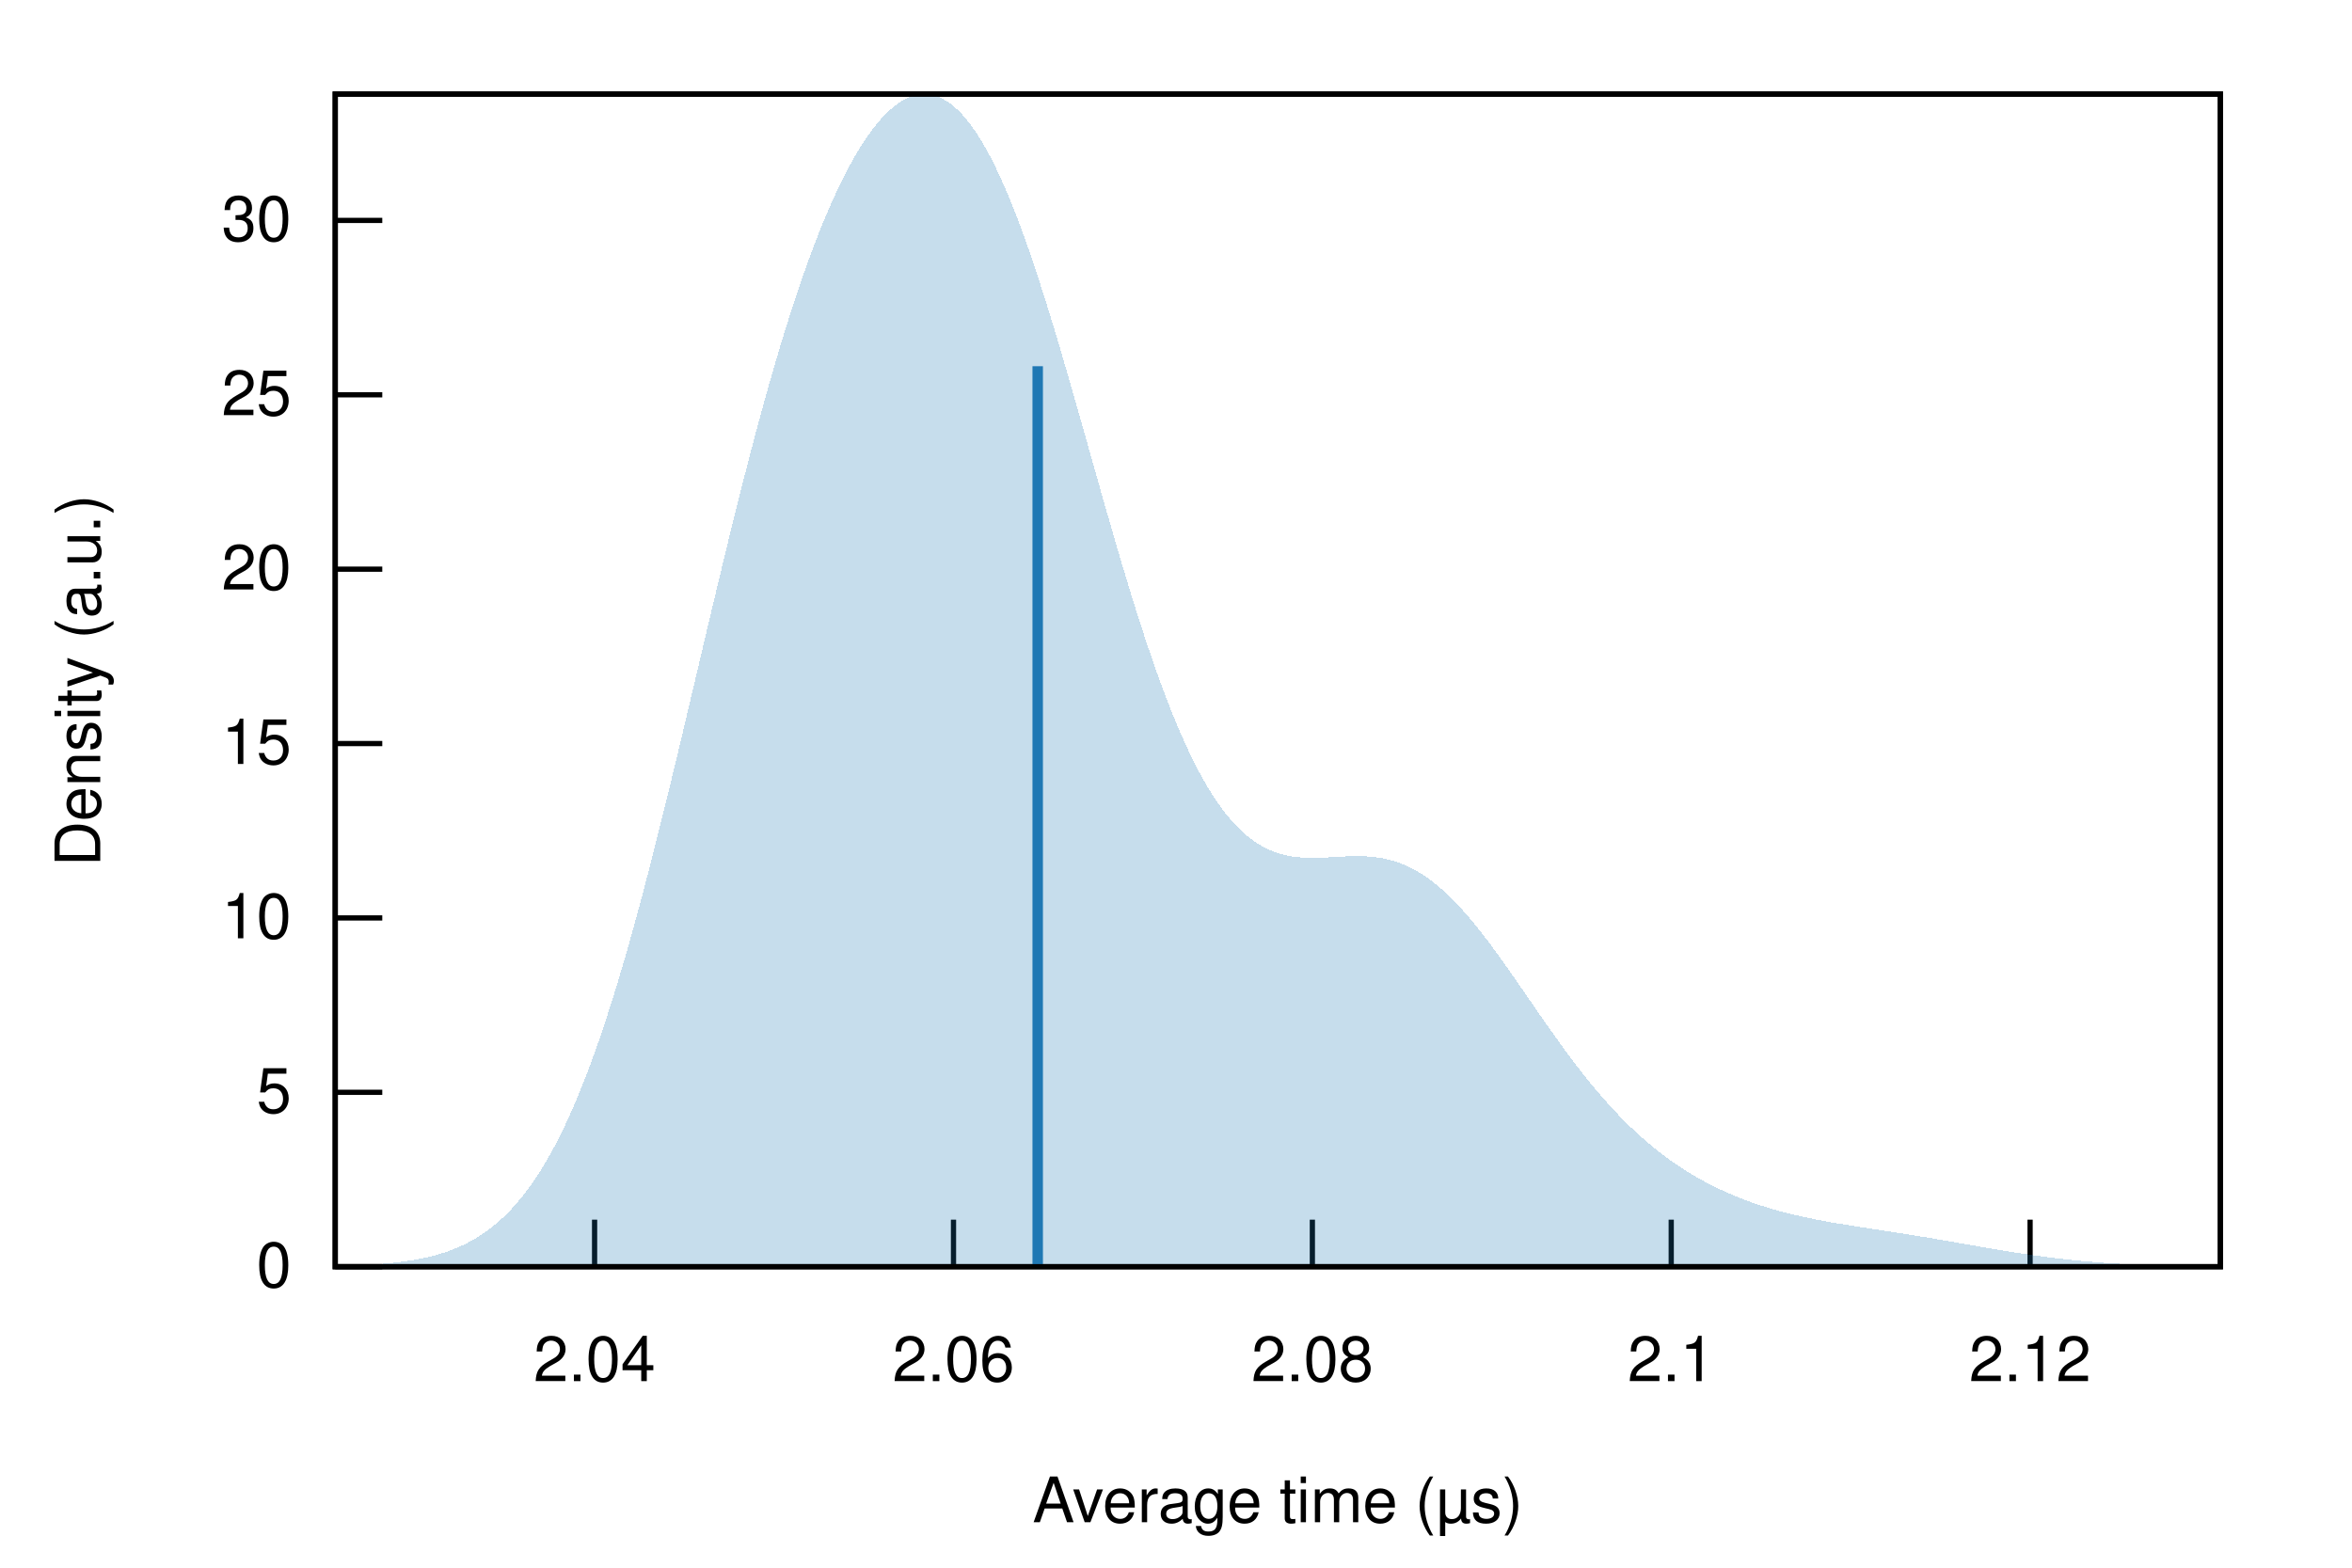
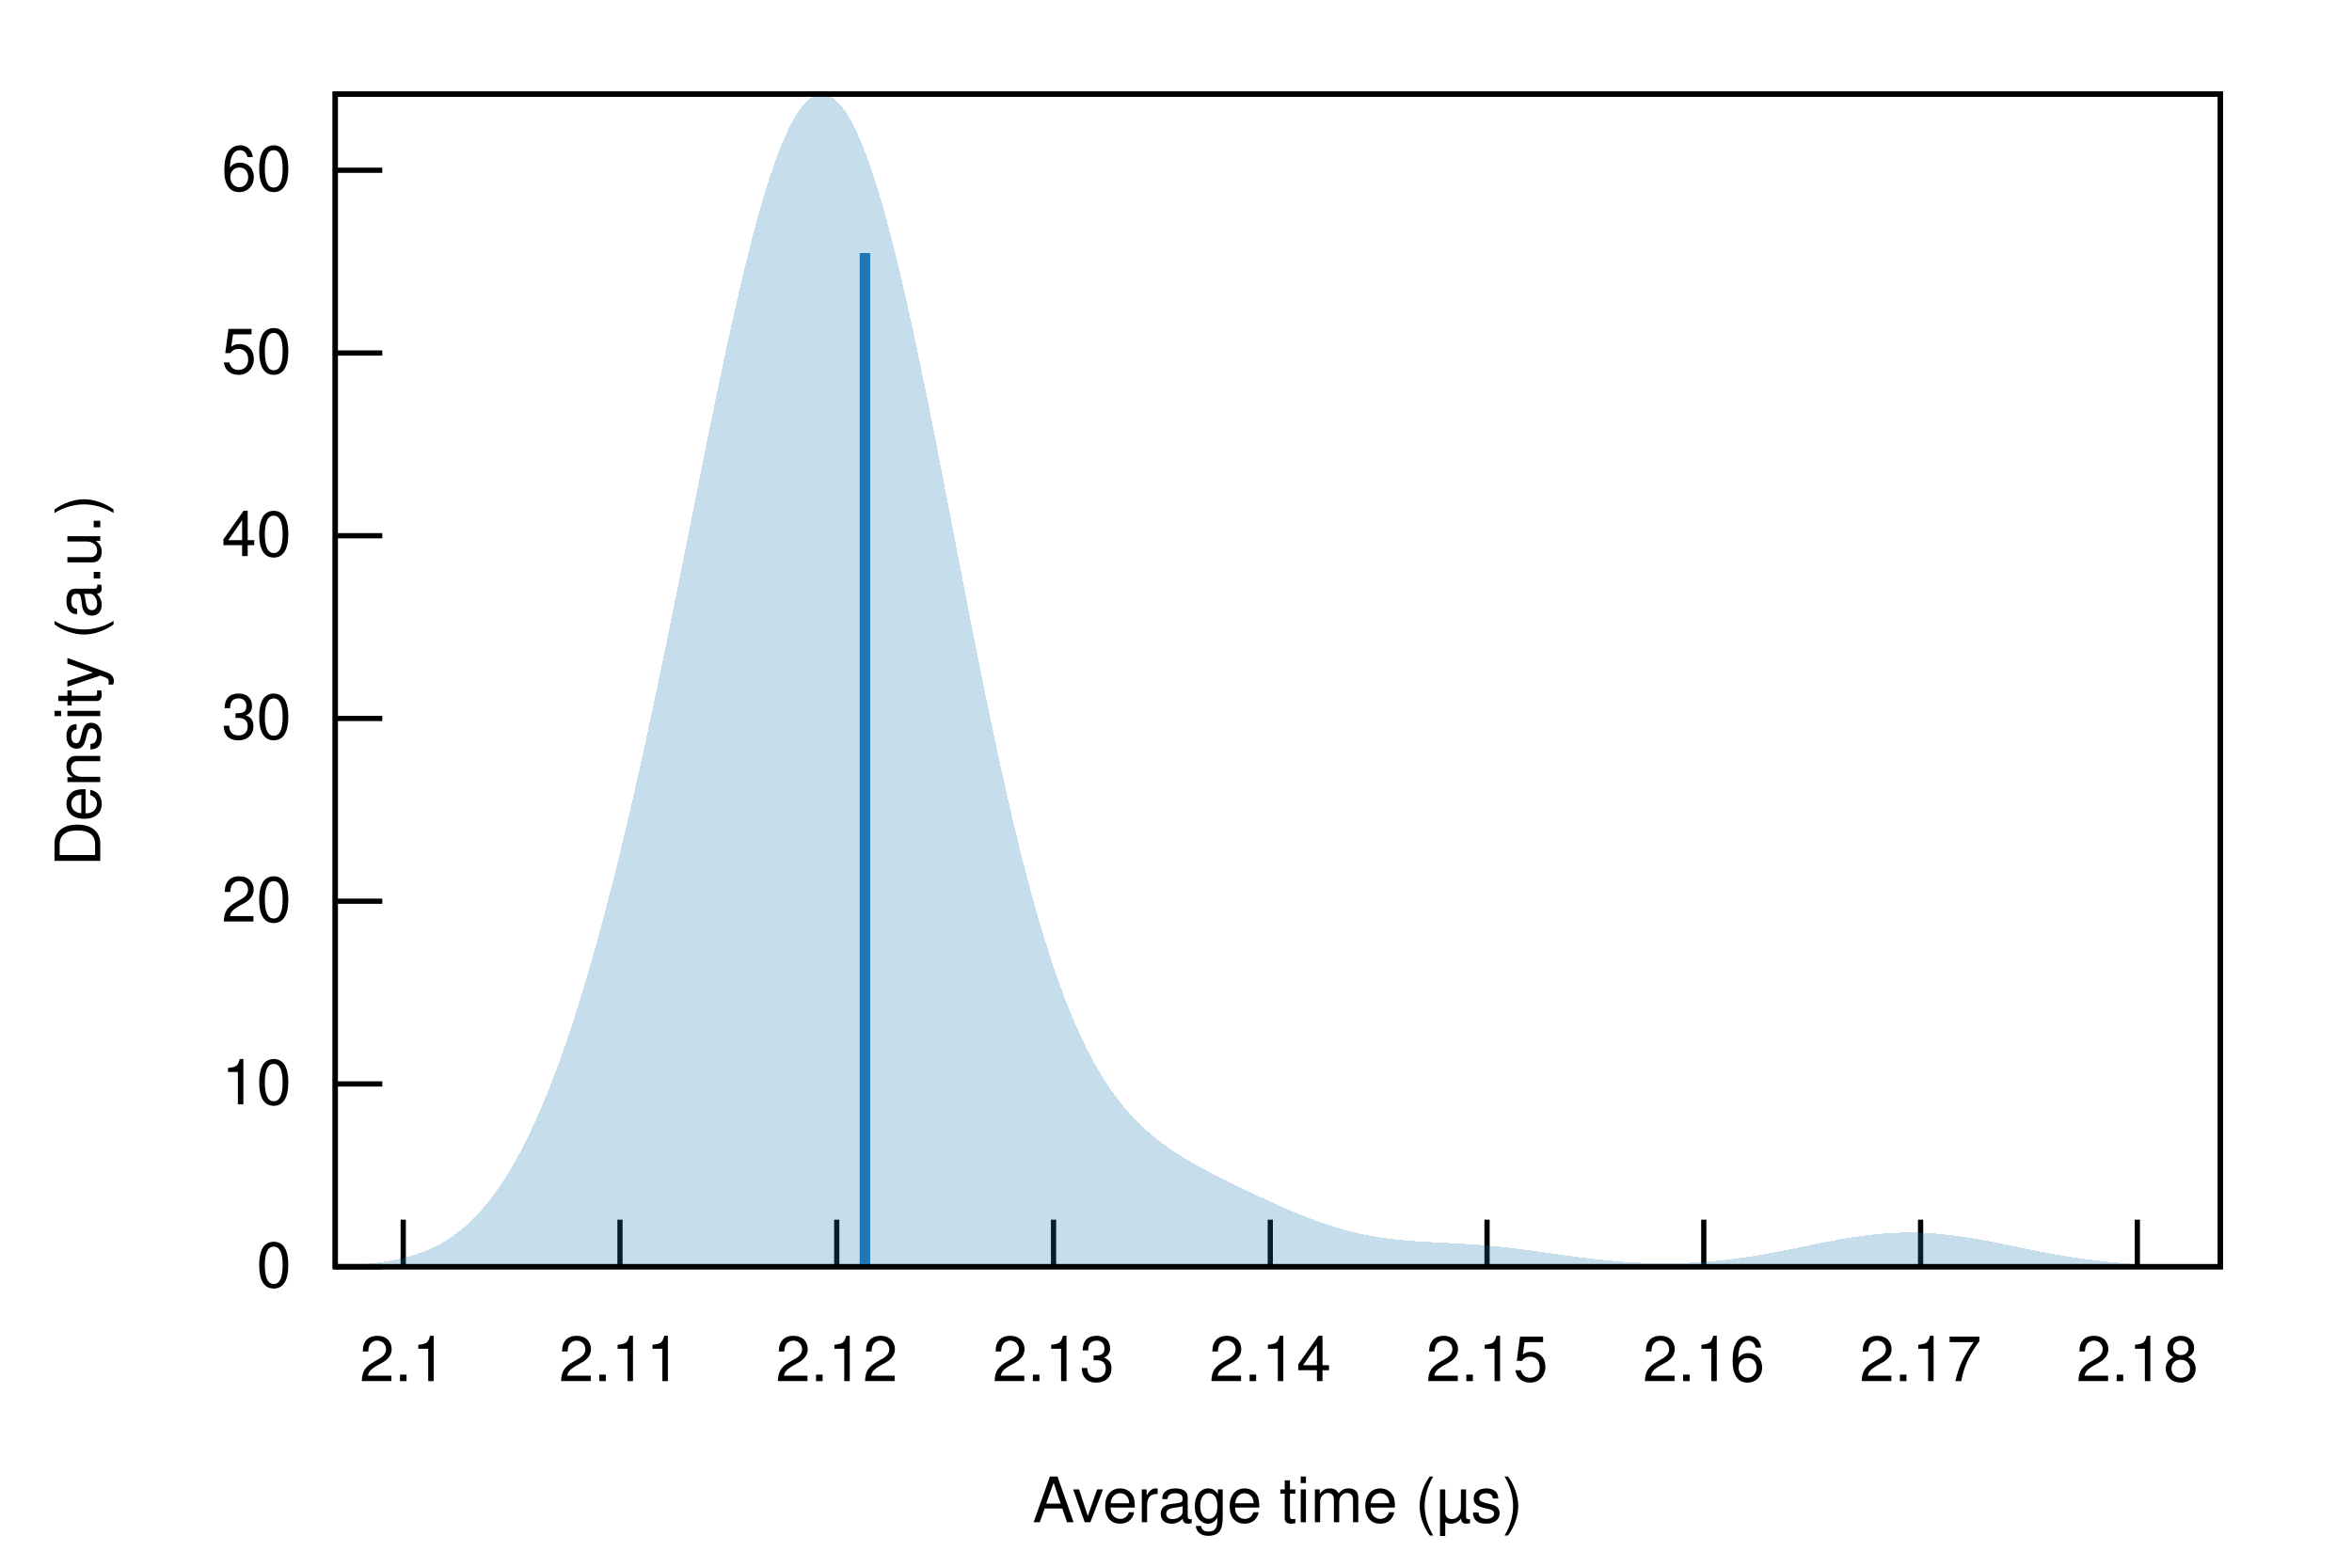
<svg xmlns="http://www.w3.org/2000/svg" xmlns:xlink="http://www.w3.org/1999/xlink" viewBox="0 0 450 300">
  <g id="gnuplot_canvas">
    <rect x="0" y="0" width="450" height="300" fill="none" />
    <defs>
      <circle id="gpDot" r="0.5" stroke-width="0.5" stroke="currentColor" />
      <path id="gpPt0" stroke-width="0.222" stroke="currentColor" d="M-1,0 h2 M0,-1 v2" />
      <path id="gpPt1" stroke-width="0.222" stroke="currentColor" d="M-1,-1 L1,1 M1,-1 L-1,1" />
      <path id="gpPt2" stroke-width="0.222" stroke="currentColor" d="M-1,0 L1,0 M0,-1 L0,1 M-1,-1 L1,1 M-1,1 L1,-1" />
      <rect id="gpPt3" stroke-width="0.222" stroke="currentColor" x="-1" y="-1" width="2" height="2" />
      <rect id="gpPt4" stroke-width="0.222" stroke="currentColor" fill="currentColor" x="-1" y="-1" width="2" height="2" />
      <circle id="gpPt5" stroke-width="0.222" stroke="currentColor" cx="0" cy="0" r="1" />
      <use xlink:href="#gpPt5" id="gpPt6" fill="currentColor" stroke="none" />
      <path id="gpPt7" stroke-width="0.222" stroke="currentColor" d="M0,-1.33 L-1.33,0.67 L1.33,0.67 z" />
      <use xlink:href="#gpPt7" id="gpPt8" fill="currentColor" stroke="none" />
      <use xlink:href="#gpPt7" id="gpPt9" stroke="currentColor" transform="rotate(180)" />
      <use xlink:href="#gpPt9" id="gpPt10" fill="currentColor" stroke="none" />
      <use xlink:href="#gpPt3" id="gpPt11" stroke="currentColor" transform="rotate(45)" />
      <use xlink:href="#gpPt11" id="gpPt12" fill="currentColor" stroke="none" />
      <path id="gpPt13" stroke-width="0.222" stroke="currentColor" d="M0,1.330 L1.265,0.411 L0.782,-1.067 L-0.782,-1.076 L-1.265,0.411 z" />
      <use xlink:href="#gpPt13" id="gpPt14" fill="currentColor" stroke="none" />
      <filter id="textbox" filterUnits="objectBoundingBox" x="0" y="0" height="1" width="1">
        <feFlood flood-color="white" flood-opacity="1" result="bgnd" />
        <feComposite in="SourceGraphic" in2="bgnd" operator="atop" />
      </filter>
      <filter id="greybox" filterUnits="objectBoundingBox" x="0" y="0" height="1" width="1">
        <feFlood flood-color="lightgrey" flood-opacity="1" result="grey" />
        <feComposite in="SourceGraphic" in2="grey" operator="atop" />
      </filter>
    </defs>
    <g fill="none" color="white" stroke="currentColor" stroke-width="1.00" stroke-linecap="butt" stroke-linejoin="miter">
</g>
    <g fill="none" color="black" stroke="currentColor" stroke-width="1.00" stroke-linecap="butt" stroke-linejoin="miter">
      <path stroke="black" d="M64.14,242.40 L73.14,242.40  " />
      <g transform="translate(55.75,246.30)" stroke="none" fill="black" font-family="Helvetica" font-size="12.00" text-anchor="end">
        <text>
          <tspan font-family="Helvetica"> 0</tspan>
        </text>
      </g>
    </g>
    <g fill="none" color="black" stroke="currentColor" stroke-width="1.00" stroke-linecap="butt" stroke-linejoin="miter">
-       <path stroke="black" d="M64.14,209.03 L73.14,209.03  " />
-       <g transform="translate(55.75,212.93)" stroke="none" fill="black" font-family="Helvetica" font-size="12.00" text-anchor="end">
-         <text>
-           <tspan font-family="Helvetica"> 5</tspan>
-         </text>
-       </g>
-     </g>
-     <g fill="none" color="black" stroke="currentColor" stroke-width="1.00" stroke-linecap="butt" stroke-linejoin="miter">
-       <path stroke="black" d="M64.14,175.66 L73.14,175.66  " />
-       <g transform="translate(55.75,179.56)" stroke="none" fill="black" font-family="Helvetica" font-size="12.00" text-anchor="end">
+       <path stroke="black" d="M64.14,207.43 L73.14,207.43  " />
+       <g transform="translate(55.75,211.33)" stroke="none" fill="black" font-family="Helvetica" font-size="12.00" text-anchor="end">
        <text>
          <tspan font-family="Helvetica"> 10</tspan>
        </text>
      </g>
    </g>
    <g fill="none" color="black" stroke="currentColor" stroke-width="1.00" stroke-linecap="butt" stroke-linejoin="miter">
-       <path stroke="black" d="M64.14,142.29 L73.14,142.29  " />
-       <g transform="translate(55.75,146.19)" stroke="none" fill="black" font-family="Helvetica" font-size="12.00" text-anchor="end">
-         <text>
-           <tspan font-family="Helvetica"> 15</tspan>
-         </text>
-       </g>
-     </g>
-     <g fill="none" color="black" stroke="currentColor" stroke-width="1.00" stroke-linecap="butt" stroke-linejoin="miter">
-       <path stroke="black" d="M64.14,108.92 L73.14,108.92  " />
-       <g transform="translate(55.75,112.82)" stroke="none" fill="black" font-family="Helvetica" font-size="12.00" text-anchor="end">
+       <path stroke="black" d="M64.14,172.46 L73.14,172.46  " />
+       <g transform="translate(55.75,176.36)" stroke="none" fill="black" font-family="Helvetica" font-size="12.00" text-anchor="end">
        <text>
          <tspan font-family="Helvetica"> 20</tspan>
        </text>
      </g>
    </g>
    <g fill="none" color="black" stroke="currentColor" stroke-width="1.00" stroke-linecap="butt" stroke-linejoin="miter">
-       <path stroke="black" d="M64.14,75.55 L73.14,75.55  " />
-       <g transform="translate(55.75,79.45)" stroke="none" fill="black" font-family="Helvetica" font-size="12.00" text-anchor="end">
-         <text>
-           <tspan font-family="Helvetica"> 25</tspan>
-         </text>
-       </g>
-     </g>
-     <g fill="none" color="black" stroke="currentColor" stroke-width="1.00" stroke-linecap="butt" stroke-linejoin="miter">
-       <path stroke="black" d="M64.14,42.18 L73.14,42.18  " />
-       <g transform="translate(55.75,46.08)" stroke="none" fill="black" font-family="Helvetica" font-size="12.00" text-anchor="end">
+       <path stroke="black" d="M64.14,137.49 L73.14,137.49  " />
+       <g transform="translate(55.75,141.39)" stroke="none" fill="black" font-family="Helvetica" font-size="12.00" text-anchor="end">
        <text>
          <tspan font-family="Helvetica"> 30</tspan>
        </text>
      </g>
    </g>
    <g fill="none" color="black" stroke="currentColor" stroke-width="1.00" stroke-linecap="butt" stroke-linejoin="miter">
-       <path stroke="black" d="M113.76,242.40 L113.76,233.40  " />
-       <g transform="translate(113.76,264.30)" stroke="none" fill="black" font-family="Helvetica" font-size="12.00" text-anchor="middle">
-         <text>
-           <tspan font-family="Helvetica"> 2.04</tspan>
-         </text>
-       </g>
-     </g>
-     <g fill="none" color="black" stroke="currentColor" stroke-width="1.00" stroke-linecap="butt" stroke-linejoin="miter">
-       <path stroke="black" d="M182.43,242.40 L182.43,233.40  " />
-       <g transform="translate(182.43,264.30)" stroke="none" fill="black" font-family="Helvetica" font-size="12.00" text-anchor="middle">
-         <text>
-           <tspan font-family="Helvetica"> 2.06</tspan>
-         </text>
-       </g>
-     </g>
-     <g fill="none" color="black" stroke="currentColor" stroke-width="1.00" stroke-linecap="butt" stroke-linejoin="miter">
-       <path stroke="black" d="M251.09,242.40 L251.09,233.40  " />
-       <g transform="translate(251.09,264.30)" stroke="none" fill="black" font-family="Helvetica" font-size="12.00" text-anchor="middle">
-         <text>
-           <tspan font-family="Helvetica"> 2.08</tspan>
-         </text>
-       </g>
-     </g>
-     <g fill="none" color="black" stroke="currentColor" stroke-width="1.00" stroke-linecap="butt" stroke-linejoin="miter">
-       <path stroke="black" d="M319.75,242.40 L319.75,233.40  " />
-       <g transform="translate(319.75,264.30)" stroke="none" fill="black" font-family="Helvetica" font-size="12.00" text-anchor="middle">
+       <path stroke="black" d="M64.14,102.52 L73.14,102.52  " />
+       <g transform="translate(55.75,106.42)" stroke="none" fill="black" font-family="Helvetica" font-size="12.00" text-anchor="end">
+         <text>
+           <tspan font-family="Helvetica"> 40</tspan>
+         </text>
+       </g>
+     </g>
+     <g fill="none" color="black" stroke="currentColor" stroke-width="1.00" stroke-linecap="butt" stroke-linejoin="miter">
+       <path stroke="black" d="M64.14,67.55 L73.14,67.55  " />
+       <g transform="translate(55.75,71.45)" stroke="none" fill="black" font-family="Helvetica" font-size="12.00" text-anchor="end">
+         <text>
+           <tspan font-family="Helvetica"> 50</tspan>
+         </text>
+       </g>
+     </g>
+     <g fill="none" color="black" stroke="currentColor" stroke-width="1.00" stroke-linecap="butt" stroke-linejoin="miter">
+       <path stroke="black" d="M64.14,32.58 L73.14,32.58  " />
+       <g transform="translate(55.75,36.48)" stroke="none" fill="black" font-family="Helvetica" font-size="12.00" text-anchor="end">
+         <text>
+           <tspan font-family="Helvetica"> 60</tspan>
+         </text>
+       </g>
+     </g>
+     <g fill="none" color="black" stroke="currentColor" stroke-width="1.00" stroke-linecap="butt" stroke-linejoin="miter">
+       <path stroke="black" d="M77.15,242.40 L77.15,233.40  " />
+       <g transform="translate(77.15,264.30)" stroke="none" fill="black" font-family="Helvetica" font-size="12.00" text-anchor="middle">
        <text>
          <tspan font-family="Helvetica"> 2.1</tspan>
        </text>
      </g>
    </g>
    <g fill="none" color="black" stroke="currentColor" stroke-width="1.00" stroke-linecap="butt" stroke-linejoin="miter">
-       <path stroke="black" d="M388.41,242.40 L388.41,233.40  " />
-       <g transform="translate(388.41,264.30)" stroke="none" fill="black" font-family="Helvetica" font-size="12.00" text-anchor="middle">
+       <path stroke="black" d="M118.62,242.40 L118.62,233.40  " />
+       <g transform="translate(118.62,264.30)" stroke="none" fill="black" font-family="Helvetica" font-size="12.00" text-anchor="middle">
+         <text>
+           <tspan font-family="Helvetica"> 2.11</tspan>
+         </text>
+       </g>
+     </g>
+     <g fill="none" color="black" stroke="currentColor" stroke-width="1.00" stroke-linecap="butt" stroke-linejoin="miter">
+       <path stroke="black" d="M160.09,242.40 L160.09,233.40  " />
+       <g transform="translate(160.09,264.30)" stroke="none" fill="black" font-family="Helvetica" font-size="12.00" text-anchor="middle">
        <text>
          <tspan font-family="Helvetica"> 2.12</tspan>
+         </text>
+       </g>
+     </g>
+     <g fill="none" color="black" stroke="currentColor" stroke-width="1.00" stroke-linecap="butt" stroke-linejoin="miter">
+       <path stroke="black" d="M201.57,242.40 L201.57,233.40  " />
+       <g transform="translate(201.57,264.30)" stroke="none" fill="black" font-family="Helvetica" font-size="12.00" text-anchor="middle">
+         <text>
+           <tspan font-family="Helvetica"> 2.13</tspan>
+         </text>
+       </g>
+     </g>
+     <g fill="none" color="black" stroke="currentColor" stroke-width="1.00" stroke-linecap="butt" stroke-linejoin="miter">
+       <path stroke="black" d="M243.04,242.40 L243.04,233.40  " />
+       <g transform="translate(243.04,264.30)" stroke="none" fill="black" font-family="Helvetica" font-size="12.00" text-anchor="middle">
+         <text>
+           <tspan font-family="Helvetica"> 2.14</tspan>
+         </text>
+       </g>
+     </g>
+     <g fill="none" color="black" stroke="currentColor" stroke-width="1.00" stroke-linecap="butt" stroke-linejoin="miter">
+       <path stroke="black" d="M284.51,242.40 L284.51,233.40  " />
+       <g transform="translate(284.51,264.30)" stroke="none" fill="black" font-family="Helvetica" font-size="12.00" text-anchor="middle">
+         <text>
+           <tspan font-family="Helvetica"> 2.15</tspan>
+         </text>
+       </g>
+     </g>
+     <g fill="none" color="black" stroke="currentColor" stroke-width="1.00" stroke-linecap="butt" stroke-linejoin="miter">
+       <path stroke="black" d="M325.98,242.40 L325.98,233.40  " />
+       <g transform="translate(325.98,264.30)" stroke="none" fill="black" font-family="Helvetica" font-size="12.00" text-anchor="middle">
+         <text>
+           <tspan font-family="Helvetica"> 2.16</tspan>
+         </text>
+       </g>
+     </g>
+     <g fill="none" color="black" stroke="currentColor" stroke-width="1.00" stroke-linecap="butt" stroke-linejoin="miter">
+       <path stroke="black" d="M367.46,242.40 L367.46,233.40  " />
+       <g transform="translate(367.46,264.30)" stroke="none" fill="black" font-family="Helvetica" font-size="12.00" text-anchor="middle">
+         <text>
+           <tspan font-family="Helvetica"> 2.17</tspan>
+         </text>
+       </g>
+     </g>
+     <g fill="none" color="black" stroke="currentColor" stroke-width="1.00" stroke-linecap="butt" stroke-linejoin="miter">
+       <path stroke="black" d="M408.93,242.40 L408.93,233.40  " />
+       <g transform="translate(408.93,264.30)" stroke="none" fill="black" font-family="Helvetica" font-size="12.00" text-anchor="middle">
+         <text>
+           <tspan font-family="Helvetica"> 2.18</tspan>
        </text>
      </g>
    </g>
    <g fill="none" color="black" stroke="currentColor" stroke-width="1.00" stroke-linecap="butt" stroke-linejoin="miter">
</g>
    <g fill="none" color="black" stroke="currentColor" stroke-width="1.00" stroke-linecap="butt" stroke-linejoin="miter">
      <path stroke="black" d="M64.14,18.01 L64.14,242.40 L424.82,242.40 L424.82,18.01 L64.14,18.01 Z  " />
    </g>
    <g fill="none" color="black" stroke="currentColor" stroke-width="1.00" stroke-linecap="butt" stroke-linejoin="miter">
      <g transform="translate(19.18,130.21) rotate(270)" stroke="none" fill="black" font-family="Helvetica" font-size="12.00" text-anchor="middle">
        <text>
          <tspan font-family="Helvetica">Density (a.u.)</tspan>
        </text>
      </g>
    </g>
    <g fill="none" color="black" stroke="currentColor" stroke-width="1.00" stroke-linecap="butt" stroke-linejoin="miter">
      <g transform="translate(244.48,291.30)" stroke="none" fill="black" font-family="Helvetica" font-size="12.00" text-anchor="middle">
        <text>
          <tspan font-family="Helvetica">Average time (µs)</tspan>
        </text>
      </g>
    </g>
    <g fill="none" color="black" stroke="currentColor" stroke-width="1.00" stroke-linecap="butt" stroke-linejoin="miter">
</g>
    <g id="gnuplot_plot_1">
      <g fill="none" color="black" stroke="currentColor" stroke-width="1.00" stroke-linecap="butt" stroke-linejoin="miter">
        <g stroke="none" shape-rendering="crispEdges">
-           <polygon fill="rgb( 31, 120, 180)" fill-opacity="0.25" points="64.14,242.26 64.86,242.24 65.59,242.22 66.31,242.20 67.03,242.18 67.75,242.15 68.48,242.12 69.20,242.09 69.92,242.05 70.65,242.01 71.37,241.97 72.09,241.92 72.81,241.87 73.54,241.81 74.26,241.74 74.98,241.67 75.70,241.59 76.43,241.51 77.15,241.42 77.87,241.31 78.60,241.20 79.32,241.08 80.04,240.95 80.76,240.81 81.49,240.65 82.21,240.48 82.93,240.30 83.66,240.10 84.38,239.89 85.10,239.66 85.82,239.41 86.55,239.14 87.27,238.85 87.99,238.54 88.72,238.20 89.44,237.84 90.16,237.46 90.88,237.04 91.61,236.60 92.33,236.13 93.05,235.63 93.78,235.09 94.50,234.52 95.22,233.92 95.94,233.27 96.67,232.59 97.39,231.86 98.11,231.10 98.83,230.28 99.56,229.43 100.28,228.52 101.00,227.57 101.73,226.57 102.45,225.51 103.17,224.41 103.89,223.25 104.62,222.03 105.34,220.76 106.06,219.43 106.79,218.04 107.51,216.59 108.23,215.08 108.95,213.51 109.68,211.87 110.40,210.18 111.12,208.42 111.85,206.60 112.57,204.72 113.29,202.77 114.01,200.76 114.74,198.69 115.46,196.56 116.18,194.36 116.90,192.11 117.63,189.79 118.35,187.42 119.07,184.99 119.80,182.51 120.52,179.97 121.24,177.38 121.96,174.75 122.69,172.06 123.41,169.33 124.13,166.55 124.86,163.74 125.58,160.89 126.30,158.00 127.02,155.08 127.75,152.13 128.47,149.16 129.19,146.16 129.92,143.15 130.64,140.11 131.36,137.07 132.08,134.01 132.81,130.95 133.53,127.88 134.25,124.82 134.97,121.76 135.70,118.70 136.42,115.66 137.14,112.63 137.87,109.61 138.59,106.62 139.31,103.64 140.03,100.69 140.76,97.77 141.48,94.88 142.20,92.03 142.93,89.21 143.65,86.42 144.37,83.68 145.09,80.98 145.82,78.32 146.54,75.71 147.26,73.14 147.99,70.62 148.71,68.16 149.43,65.74 150.15,63.38 150.88,61.07 151.60,58.82 152.32,56.62 153.05,54.47 153.77,52.39 154.49,50.36 155.21,48.38 155.94,46.47 156.66,44.62 157.38,42.82 158.10,41.08 158.83,39.40 159.55,37.79 160.27,36.23 161.00,34.73 161.72,33.29 162.44,31.92 163.16,30.60 163.89,29.35 164.61,28.16 165.33,27.03 166.06,25.96 166.78,24.96 167.50,24.03 168.22,23.15 168.95,22.34 169.67,21.60 170.39,20.93 171.12,20.32 171.84,19.78 172.56,19.32 173.28,18.92 174.01,18.59 174.73,18.33 175.45,18.15 176.17,18.04 176.90,18.01 177.62,18.05 178.34,18.17 179.07,18.37 179.79,18.64 180.51,18.99 181.23,19.42 181.96,19.93 182.68,20.52 183.40,21.20 184.13,21.95 184.85,22.78 185.57,23.69 186.29,24.69 187.02,25.76 187.74,26.92 188.46,28.15 189.19,29.46 189.91,30.85 190.63,32.32 191.35,33.86 192.08,35.47 192.80,37.16 193.52,38.91 194.25,40.74 194.97,42.63 195.69,44.58 196.41,46.59 197.14,48.67 197.86,50.80 198.58,52.98 199.30,55.21 200.03,57.49 200.75,59.81 201.47,62.17 202.20,64.57 202.92,67.01 203.64,69.47 204.36,71.95 205.09,74.46 205.81,76.99 206.53,79.53 207.26,82.08 207.98,84.64 208.70,87.20 209.42,89.77 210.15,92.32 210.87,94.87 211.59,97.40 212.32,99.92 213.04,102.42 213.76,104.90 214.48,107.35 215.21,109.77 215.93,112.15 216.65,114.50 217.37,116.82 218.10,119.09 218.82,121.32 219.54,123.50 220.27,125.63 220.99,127.71 221.71,129.74 222.43,131.71 223.16,133.63 223.88,135.49 224.60,137.29 225.33,139.03 226.05,140.71 226.77,142.33 227.49,143.88 228.22,145.38 228.94,146.80 229.66,148.17 230.39,149.47 231.11,150.71 231.83,151.88 232.55,152.99 233.28,154.04 234.00,155.03 234.72,155.96 235.44,156.83 236.17,157.64 236.89,158.39 237.61,159.09 238.34,159.73 239.06,160.32 239.78,160.86 240.50,161.35 241.23,161.80 241.95,162.19 242.67,162.54 243.40,162.86 244.12,163.13 244.84,163.36 245.56,163.56 246.29,163.73 247.01,163.86 247.73,163.97 248.46,164.05 249.18,164.11 249.90,164.14 250.62,164.16 251.35,164.16 252.07,164.15 252.79,164.13 253.52,164.10 254.24,164.06 254.96,164.02 255.68,163.98 256.41,163.94 257.13,163.90 257.85,163.87 258.57,163.85 259.30,163.83 260.02,163.83 260.74,163.85 261.47,163.88 262.19,163.93 262.91,164.01 263.63,164.10 264.36,164.22 265.08,164.36 265.80,164.53 266.53,164.73 267.25,164.96 267.97,165.22 268.69,165.51 269.42,165.83 270.14,166.18 270.86,166.57 271.59,166.99 272.31,167.45 273.03,167.94 273.75,168.46 274.48,169.02 275.20,169.61 275.92,170.24 276.64,170.89 277.37,171.58 278.09,172.30 278.81,173.05 279.54,173.83 280.26,174.64 280.98,175.47 281.70,176.33 282.43,177.21 283.15,178.12 283.87,179.04 284.60,179.99 285.32,180.95 286.04,181.93 286.76,182.92 287.49,183.93 288.21,184.95 288.93,185.98 289.66,187.01 290.38,188.05 291.10,189.10 291.82,190.15 292.55,191.20 293.27,192.24 293.99,193.29 294.71,194.34 295.44,195.37 296.16,196.41 296.88,197.43 297.61,198.45 298.33,199.46 299.05,200.45 299.77,201.44 300.50,202.41 301.22,203.37 301.94,204.31 302.67,205.24 303.39,206.16 304.11,207.05 304.83,207.93 305.56,208.80 306.28,209.64 307.00,210.47 307.73,211.28 308.45,212.07 309.17,212.85 309.89,213.60 310.62,214.34 311.34,215.06 312.06,215.76 312.79,216.44 313.51,217.11 314.23,217.76 314.95,218.39 315.68,219.00 316.40,219.60 317.12,220.18 317.84,220.74 318.57,221.28 319.29,221.82 320.01,222.33 320.74,222.83 321.46,223.31 322.18,223.79 322.90,224.24 323.63,224.68 324.35,225.11 325.07,225.53 325.80,225.93 326.52,226.32 327.24,226.69 327.96,227.06 328.69,227.41 329.41,227.75 330.13,228.09 330.86,228.40 331.58,228.71 332.30,229.01 333.02,229.30 333.75,229.58 334.47,229.85 335.19,230.11 335.91,230.36 336.64,230.60 337.36,230.83 338.08,231.06 338.81,231.28 339.53,231.49 340.25,231.69 340.97,231.89 341.70,232.07 342.42,232.26 343.14,232.43 343.87,232.60 344.59,232.76 345.31,232.92 346.03,233.08 346.76,233.22 347.48,233.37 348.20,233.51 348.93,233.64 349.65,233.78 350.37,233.91 351.09,234.03 351.82,234.15 352.54,234.27 353.26,234.39 353.99,234.51 354.71,234.62 355.43,234.74 356.15,234.85 356.88,234.96 357.60,235.07 358.32,235.18 359.04,235.29 359.77,235.40 360.49,235.51 361.21,235.62 361.94,235.74 362.66,235.85 363.38,235.96 364.10,236.07 364.83,236.19 365.55,236.30 366.27,236.42 367.00,236.54 367.72,236.65 368.44,236.77 369.16,236.89 369.89,237.01 370.61,237.14 371.33,237.26 372.06,237.38 372.78,237.51 373.50,237.63 374.22,237.76 374.95,237.89 375.67,238.01 376.39,238.14 377.11,238.26 377.84,238.39 378.56,238.52 379.28,238.64 380.01,238.77 380.73,238.89 381.45,239.01 382.17,239.13 382.90,239.26 383.62,239.37 384.34,239.49 385.07,239.61 385.79,239.72 386.51,239.83 387.23,239.94 387.96,240.05 388.68,240.16 389.40,240.26 390.13,240.36 390.85,240.46 391.57,240.55 392.29,240.64 393.02,240.73 393.74,240.82 394.46,240.90 395.18,240.98 395.91,241.06 396.63,241.14 397.35,241.21 398.08,241.28 398.80,241.35 399.52,241.41 400.24,241.47 400.97,241.53 401.69,241.58 402.41,241.64 403.14,241.69 403.86,241.74 404.58,241.78 405.30,241.82 406.03,241.86 406.75,241.90 407.47,241.94 408.20,241.97 408.92,242.00 409.64,242.03 410.36,242.06 411.09,242.09 411.81,242.11 412.53,242.14 413.26,242.16 413.98,242.18 414.70,242.20 415.42,242.21 416.15,242.23 416.87,242.24 417.59,242.26 418.31,242.27 419.04,242.28 419.76,242.29 420.48,242.30 421.21,242.31 421.93,242.32 422.65,242.33 423.37,242.33 424.10,242.34 424.82,242.35 424.82,242.40 424.10,242.40 423.37,242.40 422.65,242.40 421.93,242.40 421.21,242.40 420.48,242.40 419.76,242.40 419.04,242.40 418.31,242.40 417.59,242.40 416.87,242.40 416.15,242.40 415.42,242.40 414.70,242.40 413.98,242.40 413.26,242.40 412.53,242.40 411.81,242.40 411.09,242.40 410.36,242.40 409.64,242.40 408.92,242.40 408.20,242.40 407.47,242.40 406.75,242.40 406.03,242.40 405.30,242.40 404.58,242.40 403.86,242.40 403.14,242.40 402.41,242.40 401.69,242.40 400.97,242.40 400.24,242.40 399.52,242.40 398.80,242.40 398.08,242.40 397.35,242.40 396.63,242.40 395.91,242.40 395.18,242.40 394.46,242.40 393.74,242.40 393.02,242.40 392.29,242.40 391.57,242.40 390.85,242.40 390.13,242.40 389.40,242.40 388.68,242.40 387.96,242.40 387.23,242.40 386.51,242.40 385.79,242.40 385.07,242.40 384.34,242.40 383.62,242.40 382.90,242.40 382.17,242.40 381.45,242.40 380.73,242.40 380.01,242.40 379.28,242.40 378.56,242.40 377.84,242.40 377.11,242.40 376.39,242.40 375.67,242.40 374.95,242.40 374.22,242.40 373.50,242.40 372.78,242.40 372.06,242.40 371.33,242.40 370.61,242.40 369.89,242.40 369.16,242.40 368.44,242.40 367.72,242.40 367.00,242.40 366.27,242.40 365.55,242.40 364.83,242.40 364.10,242.40 363.38,242.40 362.66,242.40 361.94,242.40 361.21,242.40 360.49,242.40 359.77,242.40 359.04,242.40 358.32,242.40 357.60,242.40 356.88,242.40 356.15,242.40 355.43,242.40 354.71,242.40 353.99,242.40 353.26,242.40 352.54,242.40 351.82,242.40 351.09,242.40 350.37,242.40 349.65,242.40 348.93,242.40 348.20,242.40 347.48,242.40 346.76,242.40 346.03,242.40 345.31,242.40 344.59,242.40 343.87,242.40 343.14,242.40 342.42,242.40 341.70,242.40 340.97,242.40 340.25,242.40 339.53,242.40 338.81,242.40 338.08,242.40 337.36,242.40 336.64,242.40 335.91,242.40 335.19,242.40 334.47,242.40 333.75,242.40 333.02,242.40 332.30,242.40 331.58,242.40 330.86,242.40 330.13,242.40 329.41,242.40 328.69,242.40 327.96,242.40 327.24,242.40 326.52,242.40 325.80,242.40 325.07,242.40 324.35,242.40 323.63,242.40 322.90,242.40 322.18,242.40 321.46,242.40 320.74,242.40 320.01,242.40 319.29,242.40 318.57,242.40 317.84,242.40 317.12,242.40 316.40,242.40 315.68,242.40 314.95,242.40 314.23,242.40 313.51,242.40 312.79,242.40 312.06,242.40 311.34,242.40 310.62,242.40 309.89,242.40 309.17,242.40 308.45,242.40 307.73,242.40 307.00,242.40 306.28,242.40 305.56,242.40 304.83,242.40 304.11,242.40 303.39,242.40 302.67,242.40 301.94,242.40 301.22,242.40 300.50,242.40 299.77,242.40 299.05,242.40 298.33,242.40 297.61,242.40 296.88,242.40 296.16,242.40 295.44,242.40 294.71,242.40 293.99,242.40 293.27,242.40 292.55,242.40 291.82,242.40 291.10,242.40 290.38,242.40 289.66,242.40 288.93,242.40 288.21,242.40 287.49,242.40 286.76,242.40 286.04,242.40 285.32,242.40 284.60,242.40 283.87,242.40 283.15,242.40 282.43,242.40 281.70,242.40 280.98,242.40 280.26,242.40 279.54,242.40 278.81,242.40 278.09,242.40 277.37,242.40 276.64,242.40 275.92,242.40 275.20,242.40 274.48,242.40 273.75,242.40 273.03,242.40 272.31,242.40 271.59,242.40 270.86,242.40 270.14,242.40 269.42,242.40 268.69,242.40 267.97,242.40 267.25,242.40 266.53,242.40 265.80,242.40 265.08,242.40 264.36,242.40 263.63,242.40 262.91,242.40 262.19,242.40 261.47,242.40 260.74,242.40 260.02,242.40 259.30,242.40 258.57,242.40 257.85,242.40 257.13,242.40 256.41,242.40 255.68,242.40 254.96,242.40 254.24,242.40 253.52,242.40 252.79,242.40 252.07,242.40 251.35,242.40 250.62,242.40 249.90,242.40 249.18,242.40 248.46,242.40 247.73,242.40 247.01,242.40 246.29,242.40 245.56,242.40 244.84,242.40 244.12,242.40 243.40,242.40 242.67,242.40 241.95,242.40 241.23,242.40 240.50,242.40 239.78,242.40 239.06,242.40 238.34,242.40 237.61,242.40 236.89,242.40 236.17,242.40 235.44,242.40 234.72,242.40 234.00,242.40 233.28,242.40 232.55,242.40 231.83,242.40 231.11,242.40 230.39,242.40 229.66,242.40 228.94,242.40 228.22,242.40 227.49,242.40 226.77,242.40 226.05,242.40 225.33,242.40 224.60,242.40 223.88,242.40 223.16,242.40 222.43,242.40 221.71,242.40 220.99,242.40 220.27,242.40 219.54,242.40 218.82,242.40 218.10,242.40 217.37,242.40 216.65,242.40 215.93,242.40 215.21,242.40 214.48,242.40 213.76,242.40 213.04,242.40 212.32,242.40 211.59,242.40 210.87,242.40 210.15,242.40 209.42,242.40 208.70,242.40 207.98,242.40 207.26,242.40 206.53,242.40 205.81,242.40 205.09,242.40 204.36,242.40 203.64,242.40 202.92,242.40 202.20,242.40 201.47,242.40 200.75,242.40 200.03,242.40 199.30,242.40 198.58,242.40 197.86,242.40 197.14,242.40 196.41,242.40 195.69,242.40 194.97,242.40 194.25,242.40 193.52,242.40 192.80,242.40 192.08,242.40 191.35,242.40 190.63,242.40 189.91,242.40 189.19,242.40 188.46,242.40 187.74,242.40 187.02,242.40 186.29,242.40 185.57,242.40 184.85,242.40 184.13,242.40 183.40,242.40 182.68,242.40 181.96,242.40 181.23,242.40 180.51,242.40 179.79,242.40 179.07,242.40 178.34,242.40 177.62,242.40 176.90,242.40 176.17,242.40 175.45,242.40 174.73,242.40 174.01,242.40 173.28,242.40 172.56,242.40 171.84,242.40 171.12,242.40 170.39,242.40 169.67,242.40 168.95,242.40 168.22,242.40 167.50,242.40 166.78,242.40 166.06,242.40 165.33,242.40 164.61,242.40 163.89,242.40 163.16,242.40 162.44,242.40 161.72,242.40 161.00,242.40 160.27,242.40 159.55,242.40 158.83,242.40 158.10,242.40 157.38,242.40 156.66,242.40 155.94,242.40 155.21,242.40 154.49,242.40 153.77,242.40 153.05,242.40 152.32,242.40 151.60,242.40 150.88,242.40 150.15,242.40 149.43,242.40 148.71,242.40 147.99,242.40 147.26,242.40 146.54,242.40 145.82,242.40 145.09,242.40 144.37,242.40 143.65,242.40 142.93,242.40 142.20,242.40 141.48,242.40 140.76,242.40 140.03,242.40 139.31,242.40 138.59,242.40 137.87,242.40 137.14,242.40 136.42,242.40 135.70,242.40 134.97,242.40 134.25,242.40 133.53,242.40 132.81,242.40 132.08,242.40 131.36,242.40 130.64,242.40 129.92,242.40 129.19,242.40 128.47,242.40 127.75,242.40 127.02,242.40 126.30,242.40 125.58,242.40 124.86,242.40 124.13,242.40 123.41,242.40 122.69,242.40 121.96,242.40 121.24,242.40 120.52,242.40 119.80,242.40 119.07,242.40 118.35,242.40 117.63,242.40 116.90,242.40 116.18,242.40 115.46,242.40 114.74,242.40 114.01,242.40 113.29,242.40 112.57,242.40 111.85,242.40 111.12,242.40 110.40,242.40 109.68,242.40 108.95,242.40 108.23,242.40 107.51,242.40 106.79,242.40 106.06,242.40 105.34,242.40 104.62,242.40 103.89,242.40 103.17,242.40 102.45,242.40 101.73,242.40 101.00,242.40 100.28,242.40 99.56,242.40 98.83,242.40 98.11,242.40 97.39,242.40 96.67,242.40 95.94,242.40 95.22,242.40 94.50,242.40 93.78,242.40 93.05,242.40 92.33,242.40 91.61,242.40 90.88,242.40 90.16,242.40 89.44,242.40 88.72,242.40 87.99,242.40 87.27,242.40 86.55,242.40 85.82,242.40 85.10,242.40 84.38,242.40 83.66,242.40 82.93,242.40 82.21,242.40 81.49,242.40 80.76,242.40 80.04,242.40 79.32,242.40 78.60,242.40 77.87,242.40 77.15,242.40 76.43,242.40 75.70,242.40 74.98,242.40 74.26,242.40 73.54,242.40 72.81,242.40 72.09,242.40 71.37,242.40 70.65,242.40 69.92,242.40 69.20,242.40 68.48,242.40 67.75,242.40 67.03,242.40 66.31,242.40 65.59,242.40 64.86,242.40 64.14,242.40 " />
+           <polygon fill="rgb( 31, 120, 180)" fill-opacity="0.25" points="64.14,242.22 64.86,242.19 65.59,242.16 66.31,242.12 67.03,242.09 67.75,242.04 68.48,241.99 69.20,241.94 69.92,241.88 70.65,241.81 71.37,241.73 72.09,241.65 72.81,241.56 73.54,241.45 74.26,241.34 74.98,241.21 75.70,241.07 76.43,240.92 77.15,240.75 77.87,240.56 78.60,240.36 79.32,240.14 80.04,239.90 80.76,239.63 81.49,239.35 82.21,239.04 82.93,238.70 83.66,238.34 84.38,237.95 85.10,237.53 85.82,237.07 86.55,236.59 87.27,236.07 87.99,235.51 88.72,234.91 89.44,234.28 90.16,233.60 90.88,232.88 91.61,232.12 92.33,231.31 93.05,230.45 93.78,229.54 94.50,228.59 95.22,227.58 95.94,226.52 96.67,225.41 97.39,224.24 98.11,223.02 98.83,221.74 99.56,220.41 100.28,219.01 101.00,217.56 101.73,216.04 102.45,214.47 103.17,212.84 103.89,211.14 104.62,209.39 105.34,207.57 106.06,205.69 106.79,203.75 107.51,201.75 108.23,199.68 108.95,197.55 109.68,195.36 110.40,193.11 111.12,190.79 111.85,188.42 112.57,185.98 113.29,183.48 114.01,180.92 114.74,178.30 115.46,175.61 116.18,172.87 116.90,170.07 117.63,167.22 118.35,164.30 119.07,161.33 119.80,158.30 120.52,155.22 121.24,152.09 121.96,148.90 122.69,145.67 123.41,142.39 124.13,139.06 124.86,135.69 125.58,132.28 126.30,128.83 127.02,125.35 127.75,121.84 128.47,118.30 129.19,114.73 129.92,111.15 130.64,107.55 131.36,103.93 132.08,100.32 132.81,96.70 133.53,93.09 134.25,89.49 134.97,85.91 135.70,82.34 136.42,78.81 137.14,75.32 137.87,71.86 138.59,68.46 139.31,65.11 140.03,61.82 140.76,58.61 141.48,55.47 142.20,52.42 142.93,49.45 143.65,46.58 144.37,43.82 145.09,41.17 145.82,38.64 146.54,36.22 147.26,33.94 147.99,31.79 148.71,29.78 149.43,27.92 150.15,26.21 150.88,24.64 151.60,23.24 152.32,22.00 153.05,20.92 153.77,20.01 154.49,19.26 155.21,18.69 155.94,18.29 156.66,18.06 157.38,18.01 158.10,18.13 158.83,18.42 159.55,18.89 160.27,19.53 161.00,20.33 161.72,21.31 162.44,22.45 163.16,23.75 163.89,25.22 164.61,26.84 165.33,28.61 166.06,30.54 166.78,32.60 167.50,34.81 168.22,37.16 168.95,39.63 169.67,42.23 170.39,44.94 171.12,47.78 171.84,50.71 172.56,53.75 173.28,56.89 174.01,60.11 174.73,63.42 175.45,66.79 176.17,70.24 176.90,73.75 177.62,77.32 178.34,80.93 179.07,84.58 179.79,88.26 180.51,91.97 181.23,95.70 181.96,99.44 182.68,103.18 183.40,106.93 184.13,110.66 184.85,114.39 185.57,118.09 186.29,121.76 187.02,125.40 187.74,129.00 188.46,132.56 189.19,136.07 189.91,139.52 190.63,142.92 191.35,146.25 192.08,149.52 192.80,152.72 193.52,155.84 194.25,158.88 194.97,161.85 195.69,164.74 196.41,167.54 197.14,170.26 197.86,172.89 198.58,175.43 199.30,177.89 200.03,180.26 200.75,182.54 201.47,184.74 202.20,186.85 202.92,188.87 203.64,190.81 204.36,192.67 205.09,194.45 205.81,196.14 206.53,197.76 207.26,199.31 207.98,200.78 208.70,202.18 209.42,203.51 210.15,204.78 210.87,205.98 211.59,207.12 212.32,208.21 213.04,209.24 213.76,210.22 214.48,211.15 215.21,212.03 215.93,212.87 216.65,213.66 217.37,214.42 218.10,215.14 218.82,215.83 219.54,216.48 220.27,217.11 220.99,217.70 221.71,218.27 222.43,218.82 223.16,219.35 223.88,219.85 224.60,220.34 225.33,220.81 226.05,221.27 226.77,221.71 227.49,222.14 228.22,222.56 228.94,222.97 229.66,223.37 230.39,223.76 231.11,224.15 231.83,224.53 232.55,224.90 233.28,225.27 234.00,225.63 234.72,226.00 235.44,226.35 236.17,226.71 236.89,227.06 237.61,227.41 238.34,227.75 239.06,228.10 239.78,228.44 240.50,228.78 241.23,229.11 241.95,229.45 242.67,229.78 243.40,230.10 244.12,230.43 244.84,230.75 245.56,231.07 246.29,231.38 247.01,231.69 247.73,231.99 248.46,232.29 249.18,232.58 249.90,232.87 250.62,233.15 251.35,233.42 252.07,233.69 252.79,233.95 253.52,234.20 254.24,234.44 254.96,234.67 255.68,234.89 256.41,235.11 257.13,235.31 257.85,235.51 258.57,235.70 259.30,235.87 260.02,236.04 260.74,236.20 261.47,236.34 262.19,236.48 262.91,236.61 263.63,236.73 264.36,236.84 265.08,236.95 265.80,237.04 266.53,237.13 267.25,237.21 267.97,237.28 268.69,237.35 269.42,237.41 270.14,237.47 270.86,237.52 271.59,237.57 272.31,237.61 273.03,237.65 273.75,237.69 274.48,237.73 275.20,237.77 275.92,237.80 276.64,237.84 277.37,237.88 278.09,237.91 278.81,237.95 279.54,237.99 280.26,238.04 280.98,238.08 281.70,238.13 282.43,238.18 283.15,238.23 283.87,238.29 284.60,238.35 285.32,238.42 286.04,238.49 286.76,238.56 287.49,238.64 288.21,238.72 288.93,238.80 289.66,238.88 290.38,238.97 291.10,239.06 291.82,239.16 292.55,239.25 293.27,239.35 293.99,239.45 294.71,239.55 295.44,239.65 296.16,239.76 296.88,239.86 297.61,239.96 298.33,240.06 299.05,240.17 299.77,240.27 300.50,240.36 301.22,240.46 301.94,240.56 302.67,240.65 303.39,240.74 304.11,240.83 304.83,240.91 305.56,240.99 306.28,241.07 307.00,241.15 307.73,241.22 308.45,241.28 309.17,241.34 309.89,241.40 310.62,241.46 311.34,241.51 312.06,241.55 312.79,241.59 313.51,241.63 314.23,241.66 314.95,241.69 315.68,241.71 316.40,241.72 317.12,241.74 317.84,241.74 318.57,241.75 319.29,241.74 320.01,241.74 320.74,241.72 321.46,241.71 322.18,241.68 322.90,241.66 323.63,241.62 324.35,241.58 325.07,241.54 325.80,241.49 326.52,241.44 327.24,241.38 327.96,241.32 328.69,241.25 329.41,241.17 330.13,241.09 330.86,241.01 331.58,240.92 332.30,240.83 333.02,240.73 333.75,240.62 334.47,240.51 335.19,240.40 335.91,240.28 336.64,240.16 337.36,240.04 338.08,239.91 338.81,239.78 339.53,239.64 340.25,239.50 340.97,239.36 341.70,239.22 342.42,239.08 343.14,238.93 343.87,238.78 344.59,238.64 345.31,238.49 346.03,238.34 346.76,238.19 347.48,238.05 348.20,237.90 348.93,237.76 349.65,237.61 350.37,237.48 351.09,237.34 351.82,237.21 352.54,237.08 353.26,236.96 353.99,236.84 354.71,236.72 355.43,236.62 356.15,236.51 356.88,236.42 357.60,236.33 358.32,236.25 359.04,236.17 359.77,236.11 360.49,236.05 361.21,235.99 361.94,235.95 362.66,235.91 363.38,235.89 364.10,235.87 364.83,235.86 365.55,235.86 366.27,235.86 367.00,235.88 367.72,235.90 368.44,235.93 369.16,235.97 369.89,236.02 370.61,236.08 371.33,236.14 372.06,236.22 372.78,236.30 373.50,236.38 374.22,236.48 374.95,236.57 375.67,236.68 376.39,236.79 377.11,236.91 377.84,237.03 378.56,237.16 379.28,237.29 380.01,237.42 380.73,237.56 381.45,237.70 382.17,237.84 382.90,237.99 383.62,238.13 384.34,238.28 385.07,238.43 385.79,238.58 386.51,238.73 387.23,238.88 387.96,239.02 388.68,239.17 389.40,239.31 390.13,239.46 390.85,239.60 391.57,239.73 392.29,239.87 393.02,240.00 393.74,240.13 394.46,240.25 395.18,240.38 395.91,240.49 396.63,240.61 397.35,240.72 398.08,240.82 398.80,240.92 399.52,241.02 400.24,241.11 400.97,241.20 401.69,241.29 402.41,241.37 403.14,241.44 403.86,241.52 404.58,241.58 405.30,241.65 406.03,241.71 406.75,241.76 407.47,241.82 408.20,241.87 408.92,241.91 409.64,241.95 410.36,241.99 411.09,242.03 411.81,242.07 412.53,242.10 413.26,242.13 413.98,242.15 414.70,242.18 415.42,242.20 416.15,242.22 416.87,242.24 417.59,242.26 418.31,242.27 419.04,242.29 419.76,242.30 420.48,242.31 421.21,242.32 421.93,242.33 422.65,242.34 423.37,242.34 424.10,242.35 424.82,242.36 424.82,242.40 424.10,242.40 423.37,242.40 422.65,242.40 421.93,242.40 421.21,242.40 420.48,242.40 419.76,242.40 419.04,242.40 418.31,242.40 417.59,242.40 416.87,242.40 416.15,242.40 415.42,242.40 414.70,242.40 413.98,242.40 413.26,242.40 412.53,242.40 411.81,242.40 411.09,242.40 410.36,242.40 409.64,242.40 408.92,242.40 408.20,242.40 407.47,242.40 406.75,242.40 406.03,242.40 405.30,242.40 404.58,242.40 403.86,242.40 403.14,242.40 402.41,242.40 401.69,242.40 400.97,242.40 400.24,242.40 399.52,242.40 398.80,242.40 398.08,242.40 397.35,242.40 396.63,242.40 395.91,242.40 395.18,242.40 394.46,242.40 393.74,242.40 393.02,242.40 392.29,242.40 391.57,242.40 390.85,242.40 390.13,242.40 389.40,242.40 388.68,242.40 387.96,242.40 387.23,242.40 386.51,242.40 385.79,242.40 385.07,242.40 384.34,242.40 383.62,242.40 382.90,242.40 382.17,242.40 381.45,242.40 380.73,242.40 380.01,242.40 379.28,242.40 378.56,242.40 377.84,242.40 377.11,242.40 376.39,242.40 375.67,242.40 374.95,242.40 374.22,242.40 373.50,242.40 372.78,242.40 372.06,242.40 371.33,242.40 370.61,242.40 369.89,242.40 369.16,242.40 368.44,242.40 367.72,242.40 367.00,242.40 366.27,242.40 365.55,242.40 364.83,242.40 364.10,242.40 363.38,242.40 362.66,242.40 361.94,242.40 361.21,242.40 360.49,242.40 359.77,242.40 359.04,242.40 358.32,242.40 357.60,242.40 356.88,242.40 356.15,242.40 355.43,242.40 354.71,242.40 353.99,242.40 353.26,242.40 352.54,242.40 351.82,242.40 351.09,242.40 350.37,242.40 349.65,242.40 348.93,242.40 348.20,242.40 347.48,242.40 346.76,242.40 346.03,242.40 345.31,242.40 344.59,242.40 343.87,242.40 343.14,242.40 342.42,242.40 341.70,242.40 340.97,242.40 340.25,242.40 339.53,242.40 338.81,242.40 338.08,242.40 337.36,242.40 336.64,242.40 335.91,242.40 335.19,242.40 334.47,242.40 333.75,242.40 333.02,242.40 332.30,242.40 331.58,242.40 330.86,242.40 330.13,242.40 329.41,242.40 328.69,242.40 327.96,242.40 327.24,242.40 326.52,242.40 325.80,242.40 325.07,242.40 324.35,242.40 323.63,242.40 322.90,242.40 322.18,242.40 321.46,242.40 320.74,242.40 320.01,242.40 319.29,242.40 318.57,242.40 317.84,242.40 317.12,242.40 316.40,242.40 315.68,242.40 314.95,242.40 314.23,242.40 313.51,242.40 312.79,242.40 312.06,242.40 311.34,242.40 310.62,242.40 309.89,242.40 309.17,242.40 308.45,242.40 307.73,242.40 307.00,242.40 306.28,242.40 305.56,242.40 304.83,242.40 304.11,242.40 303.39,242.40 302.67,242.40 301.94,242.40 301.22,242.40 300.50,242.40 299.77,242.40 299.05,242.40 298.33,242.40 297.61,242.40 296.88,242.40 296.16,242.40 295.44,242.40 294.71,242.40 293.99,242.40 293.27,242.40 292.55,242.40 291.82,242.40 291.10,242.40 290.38,242.40 289.66,242.40 288.93,242.40 288.21,242.40 287.49,242.40 286.76,242.40 286.04,242.40 285.32,242.40 284.60,242.40 283.87,242.40 283.15,242.40 282.43,242.40 281.70,242.40 280.98,242.40 280.26,242.40 279.54,242.40 278.81,242.40 278.09,242.40 277.37,242.40 276.64,242.40 275.92,242.40 275.20,242.40 274.48,242.40 273.75,242.40 273.03,242.40 272.31,242.40 271.59,242.40 270.86,242.40 270.14,242.40 269.42,242.40 268.69,242.40 267.97,242.40 267.25,242.40 266.53,242.40 265.80,242.40 265.08,242.40 264.36,242.40 263.63,242.40 262.91,242.40 262.19,242.40 261.47,242.40 260.74,242.40 260.02,242.40 259.30,242.40 258.57,242.40 257.85,242.40 257.13,242.40 256.41,242.40 255.68,242.40 254.96,242.40 254.24,242.40 253.52,242.40 252.79,242.40 252.07,242.40 251.35,242.40 250.62,242.40 249.90,242.40 249.18,242.40 248.46,242.40 247.73,242.40 247.01,242.40 246.29,242.40 245.56,242.40 244.84,242.40 244.12,242.40 243.40,242.40 242.67,242.40 241.95,242.40 241.23,242.40 240.50,242.40 239.78,242.40 239.06,242.40 238.34,242.40 237.61,242.40 236.89,242.40 236.17,242.40 235.44,242.40 234.72,242.40 234.00,242.40 233.28,242.40 232.55,242.40 231.83,242.40 231.11,242.40 230.39,242.40 229.66,242.40 228.94,242.40 228.22,242.40 227.49,242.40 226.77,242.40 226.05,242.40 225.33,242.40 224.60,242.40 223.88,242.40 223.16,242.40 222.43,242.40 221.71,242.40 220.99,242.40 220.27,242.40 219.54,242.40 218.82,242.40 218.10,242.40 217.37,242.40 216.65,242.40 215.93,242.40 215.21,242.40 214.48,242.40 213.76,242.40 213.04,242.40 212.32,242.40 211.59,242.40 210.87,242.40 210.15,242.40 209.42,242.40 208.70,242.40 207.98,242.40 207.26,242.40 206.53,242.40 205.81,242.40 205.09,242.40 204.36,242.40 203.64,242.40 202.92,242.40 202.20,242.40 201.47,242.40 200.75,242.40 200.03,242.40 199.30,242.40 198.58,242.40 197.86,242.40 197.14,242.40 196.41,242.40 195.69,242.40 194.97,242.40 194.25,242.40 193.52,242.40 192.80,242.40 192.08,242.40 191.35,242.40 190.63,242.40 189.91,242.40 189.19,242.40 188.46,242.40 187.74,242.40 187.02,242.40 186.29,242.40 185.57,242.40 184.85,242.40 184.13,242.40 183.40,242.40 182.68,242.40 181.96,242.40 181.23,242.40 180.51,242.40 179.79,242.40 179.07,242.40 178.34,242.40 177.62,242.40 176.90,242.40 176.17,242.40 175.45,242.40 174.73,242.40 174.01,242.40 173.28,242.40 172.56,242.40 171.84,242.40 171.12,242.40 170.39,242.40 169.67,242.40 168.95,242.40 168.22,242.40 167.50,242.40 166.78,242.40 166.06,242.40 165.33,242.40 164.61,242.40 163.89,242.40 163.16,242.40 162.44,242.40 161.72,242.40 161.00,242.40 160.27,242.40 159.55,242.40 158.83,242.40 158.10,242.40 157.38,242.40 156.66,242.40 155.94,242.40 155.21,242.40 154.49,242.40 153.77,242.40 153.05,242.40 152.32,242.40 151.60,242.40 150.88,242.40 150.15,242.40 149.43,242.40 148.71,242.40 147.99,242.40 147.26,242.40 146.54,242.40 145.82,242.40 145.09,242.40 144.37,242.40 143.65,242.40 142.93,242.40 142.20,242.40 141.48,242.40 140.76,242.40 140.03,242.40 139.31,242.40 138.59,242.40 137.87,242.40 137.14,242.40 136.42,242.40 135.70,242.40 134.97,242.40 134.25,242.40 133.53,242.40 132.81,242.40 132.08,242.40 131.36,242.40 130.64,242.40 129.92,242.40 129.19,242.40 128.47,242.40 127.75,242.40 127.02,242.40 126.30,242.40 125.58,242.40 124.86,242.40 124.13,242.40 123.41,242.40 122.69,242.40 121.96,242.40 121.24,242.40 120.52,242.40 119.80,242.40 119.07,242.40 118.35,242.40 117.63,242.40 116.90,242.40 116.18,242.40 115.46,242.40 114.74,242.40 114.01,242.40 113.29,242.40 112.57,242.40 111.85,242.40 111.12,242.40 110.40,242.40 109.68,242.40 108.95,242.40 108.23,242.40 107.51,242.40 106.79,242.40 106.06,242.40 105.34,242.40 104.62,242.40 103.89,242.40 103.17,242.40 102.45,242.40 101.73,242.40 101.00,242.40 100.28,242.40 99.56,242.40 98.83,242.40 98.11,242.40 97.39,242.40 96.67,242.40 95.94,242.40 95.22,242.40 94.50,242.40 93.78,242.40 93.05,242.40 92.33,242.40 91.61,242.40 90.88,242.40 90.16,242.40 89.44,242.40 88.72,242.40 87.99,242.40 87.27,242.40 86.55,242.40 85.82,242.40 85.10,242.40 84.38,242.40 83.66,242.40 82.93,242.40 82.21,242.40 81.49,242.40 80.76,242.40 80.04,242.40 79.32,242.40 78.60,242.40 77.87,242.40 77.15,242.40 76.43,242.40 75.70,242.40 74.98,242.40 74.26,242.40 73.54,242.40 72.81,242.40 72.09,242.40 71.37,242.40 70.65,242.40 69.92,242.40 69.20,242.40 68.48,242.40 67.75,242.40 67.03,242.40 66.31,242.40 65.59,242.40 64.86,242.40 64.14,242.40 " />
        </g>
      </g>
    </g>
    <g id="gnuplot_plot_2">
      <g fill="none" color="white" stroke="rgb( 31, 120, 180)" stroke-width="2.00" stroke-linecap="butt" stroke-linejoin="miter">
</g>
      <g fill="none" color="black" stroke="currentColor" stroke-width="2.00" stroke-linecap="butt" stroke-linejoin="miter">
-         <path stroke="rgb( 31, 120, 180)" d="M198.54,242.40 L198.54,70.08  " />
+         <path stroke="rgb( 31, 120, 180)" d="M165.49,242.40 L165.49,48.42  " />
      </g>
    </g>
    <g fill="none" color="black" stroke="currentColor" stroke-width="2.00" stroke-linecap="butt" stroke-linejoin="miter">
</g>
    <g fill="none" color="black" stroke="black" stroke-width="1.00" stroke-linecap="butt" stroke-linejoin="miter">
</g>
    <g fill="none" color="black" stroke="currentColor" stroke-width="1.00" stroke-linecap="butt" stroke-linejoin="miter">
      <path stroke="black" d="M64.14,18.01 L64.14,242.40 L424.82,242.40 L424.82,18.01 L64.14,18.01 Z  " />
    </g>
    <g fill="none" color="black" stroke="currentColor" stroke-width="1.00" stroke-linecap="butt" stroke-linejoin="miter">
</g>
  </g>
</svg>
